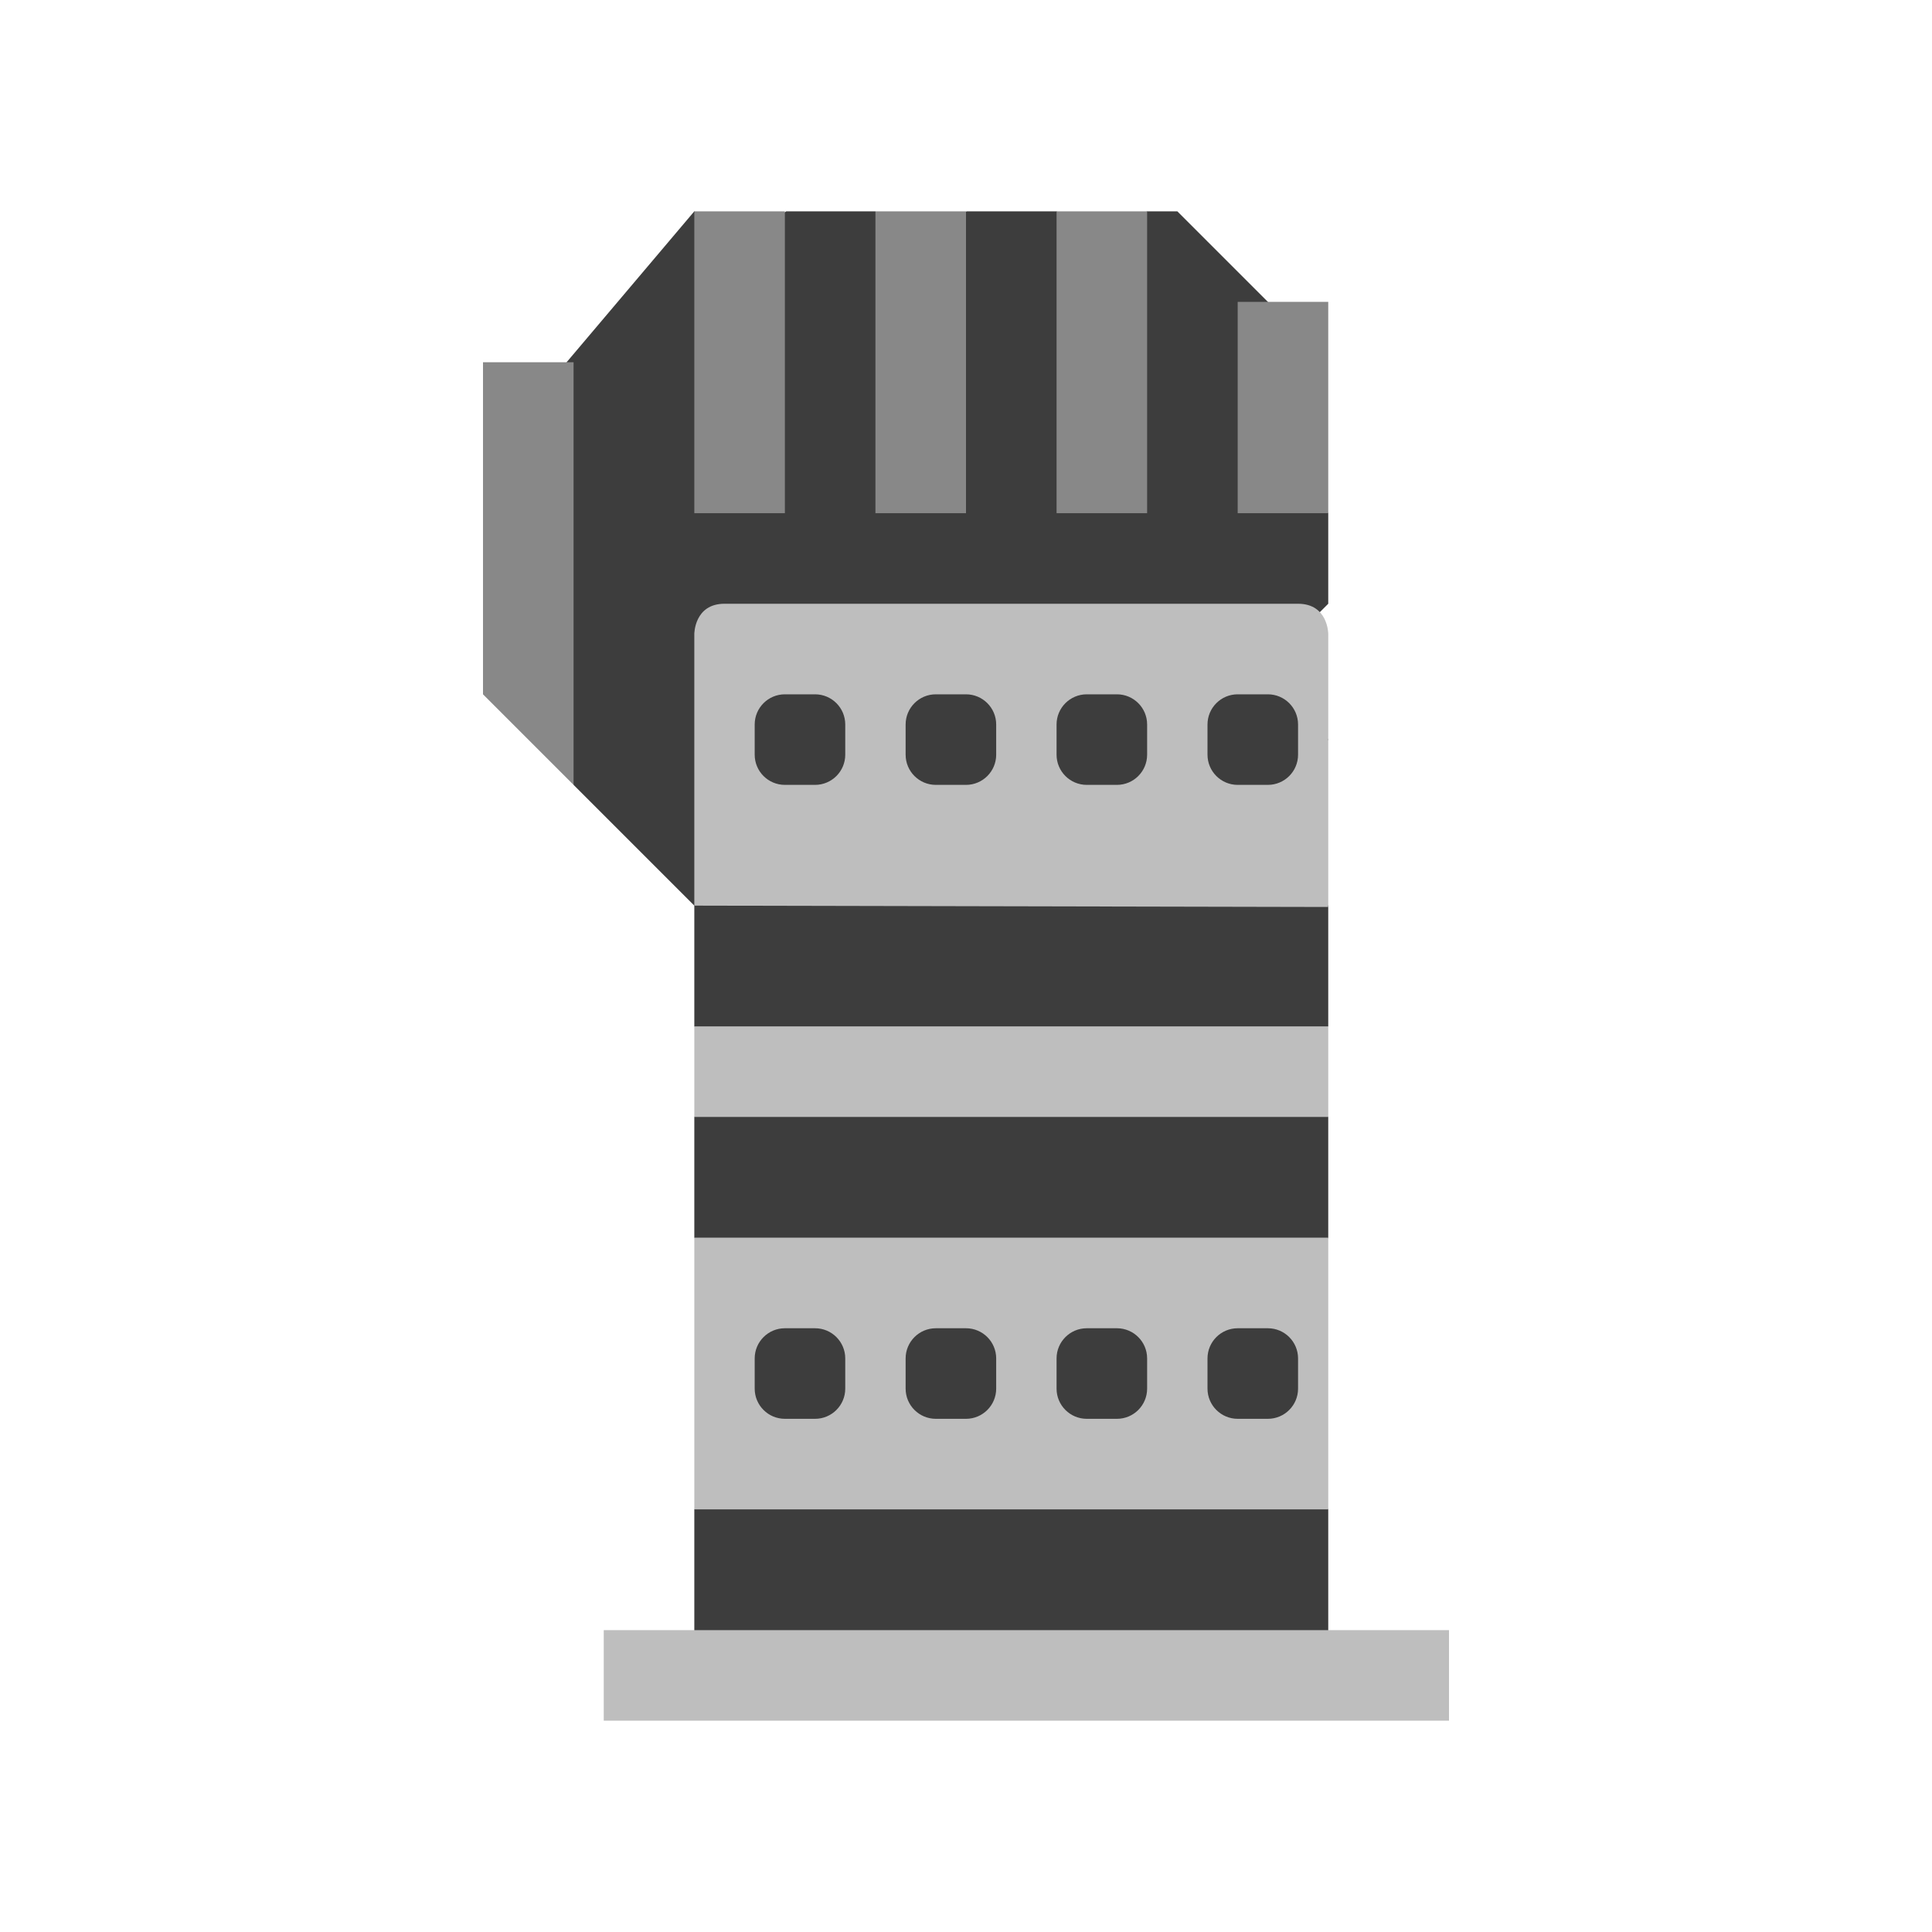
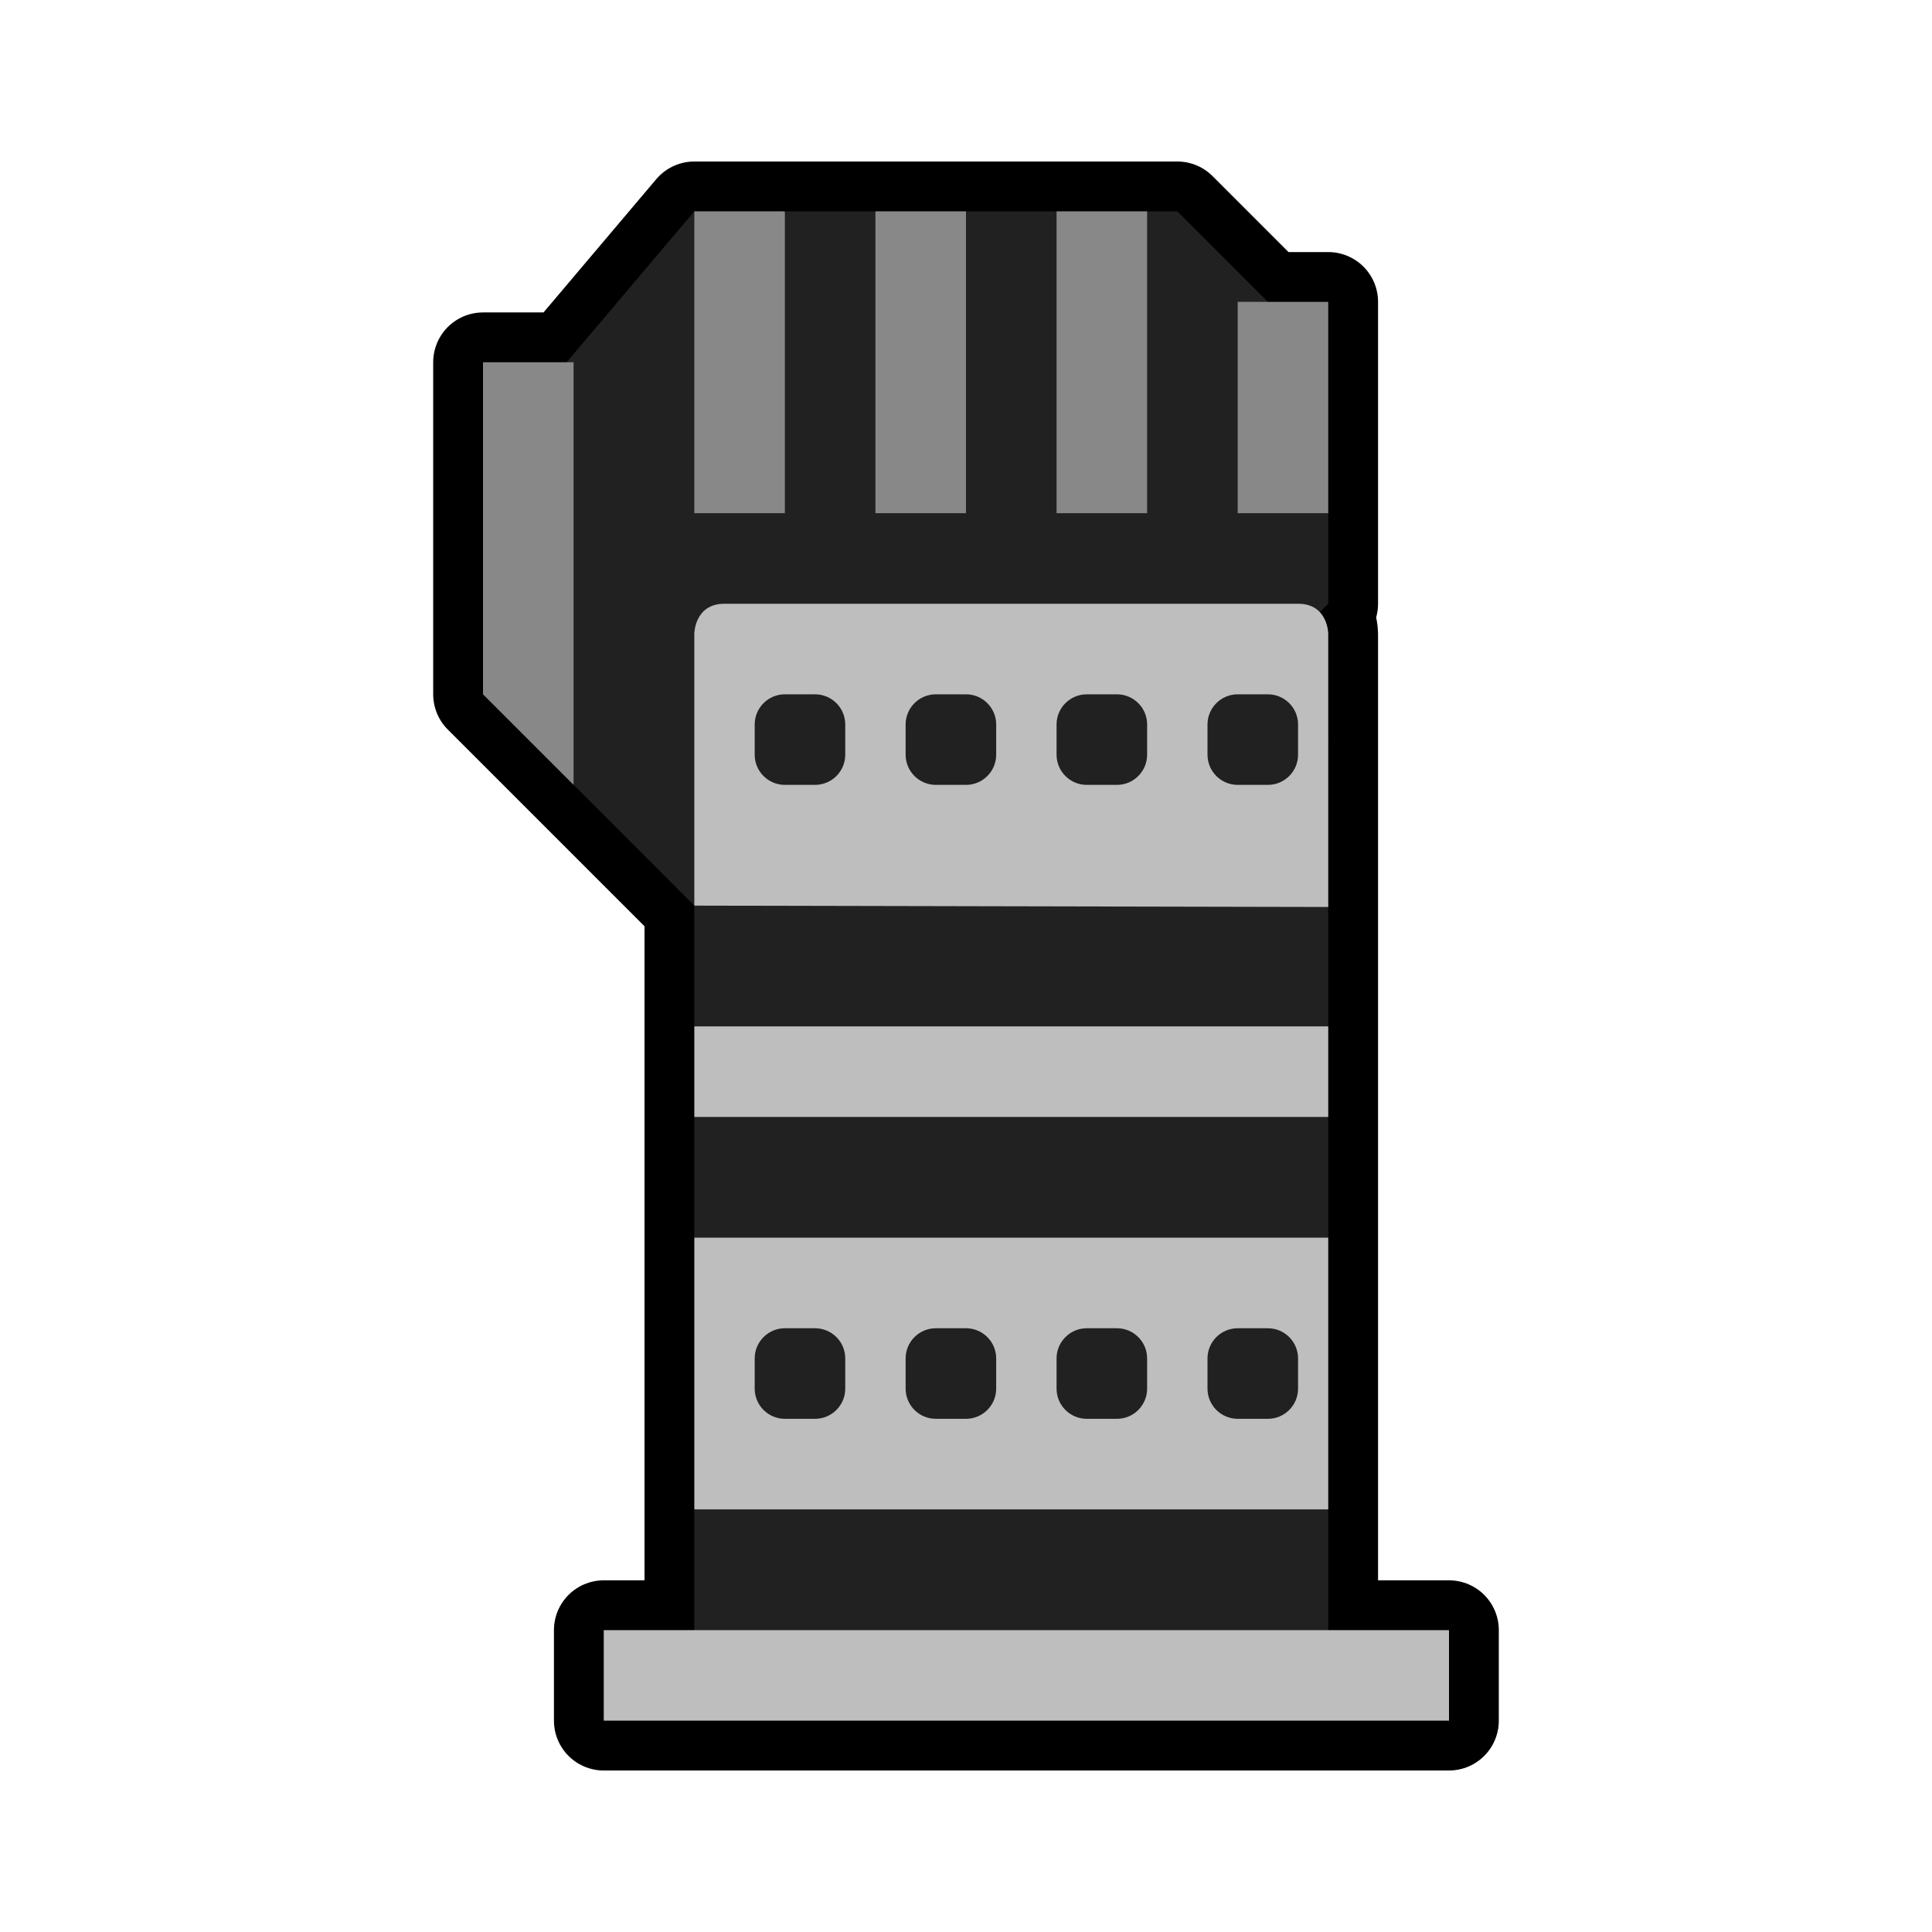
- <svg xmlns="http://www.w3.org/2000/svg" width="100%" height="100%" viewBox="0 0 64 64" version="1.1" xml:space="preserve" style="fill-rule:evenodd;clip-rule:evenodd;stroke-linejoin:round;stroke-miterlimit:2;">
-   <g transform="matrix(1,0,0,1,0,-128)">
-     <g id="Arms_Rank_01" transform="matrix(1,0,0,1,0,-768)">
-       <g id="background" transform="matrix(1,0,0,1,-128,0)">
-         <path d="M147,922L151,926L151,930L152,931L152,932L151,933L151,937L152,938L152,945L151,946L151,951L172,951L172,946L171.5,945L171.5,938L172,937L172,933L171,932L171,931L172,930L172,926L171,925L171,922L172,920.5L171,919L171,917L172,916L172,913L171,912L171,907L167,903L166,903L164.5,904L163,903L160.021,903L158.575,904L156.992,903L154.047,903L152.506,904L151,903L145.5,909.5L147,922Z" style="fill-opacity:0.76;" />
+ <svg xmlns="http://www.w3.org/2000/svg" width="100%" height="100%" viewBox="0 0 64 64" version="1.1" xml:space="preserve" style="fill-rule:evenodd;clip-rule:evenodd;stroke-linejoin:round;stroke-miterlimit:2;" id="svg407">
+   <defs id="defs411">
+         
+     
+             
+             
+             
+         
+                 
+             
+                 
+             
+                 
+             </defs>
+   <path id="path605" style="display:inline;opacity:1;fill:none;fill-opacity:0.76;stroke:#000000;stroke-width:3.3;stroke-linejoin:round;stroke-dasharray:none;stroke-opacity:1;paint-order:markers fill stroke" d="m 23,7 -4.23,5 H 16 v 11 l 3,3 4,4 v 4 3 4 9 4 h -3 v 3 H 48 V 54 H 44 V 50 41 37 34 30.045 30 24.5 21 c 0,0 -0.004,-0.423 -0.281,-0.719 L 44,20 V 17 10 H 42 L 39,7 H 38 35 32.021 L 32,7.016 V 7 H 29 V 7.006 L 28.992,7 H 26.047 L 26,7.031 V 7 Z" />
+   <g transform="matrix(1,0,0,1,0,-128)" id="g621" style="paint-order:fill markers stroke">
+     <g id="g619" transform="matrix(1,0,0,1,0,-768)" style="paint-order:fill markers stroke">
+       <g id="g609" transform="matrix(1,0,0,1,-128,0)" style="paint-order:fill markers stroke">
+         <path d="m 147,922 4,4 v 4 l 1,1 v 1 l -1,1 v 4 l 1,1 v 7 l -1,1 v 5 h 21 v -5 l -0.5,-1 v -7 l 0.5,-1 v -4 l -1,-1 v -1 l 1,-1 v -4 l -1,-1 v -3 l 1,-1.5 -1,-1.5 v -2 l 1,-1 v -3 l -1,-1 v -5 l -4,-4 h -1 l -1.5,1 -1.5,-1 h -2.979 l -1.446,1 -1.583,-1 h -2.945 l -1.541,1 -1.506,-1 -5.5,6.5 z" style="display:inline;fill-opacity:1;paint-order:fill markers stroke;opacity:1;fill:#212121" id="path607" />
      </g>
-       <g id="color_02" transform="matrix(1,0,0,1,-128,0)">
-         <path d="M147,908L144,908L144,919L147,922L147,908ZM154,903L151,903L151,913L154,913L154,903ZM160,903L157,903L157,913L160,913L160,903ZM166,903L163,903L163,913L166,913L166,903ZM172,906L169,906L169,913L172,913L172,906Z" style="fill:rgb(136,136,136);" />
+       <g id="g613" transform="matrix(1,0,0,1,-128,0)" style="paint-order:fill markers stroke">
+         <path d="m 147,908 h -3 v 11 l 3,3 z m 7,-5 h -3 v 10 h 3 z m 6,0 h -3 v 10 h 3 z m 6,0 h -3 v 10 h 3 z m 6,3 h -3 v 7 h 3 z" style="display:inline;fill:#888888;paint-order:fill markers stroke" id="path611" />
      </g>
-       <g id="color_01" transform="matrix(1,0,0,1,-128,0)">
-         <path d="M176,950L148,950L148,953L176,953L176,950ZM172,937L151,937L151,946L172,946L172,937ZM156,941C156,940.448 155.552,940 155,940L154,940C153.448,940 153,940.448 153,941L153,942C153,942.552 153.448,943 154,943L155,943C155.552,943 156,942.552 156,942L156,941ZM166,941C166,940.448 165.552,940 165,940L164,940C163.448,940 163,940.448 163,941L163,942C163,942.552 163.448,943 164,943L165,943C165.552,943 166,942.552 166,942L166,941ZM161,941C161,940.448 160.552,940 160,940L159,940C158.448,940 158,940.448 158,941L158,942C158,942.552 158.448,943 159,943L160,943C160.552,943 161,942.552 161,942L161,941ZM171,941C171,940.448 170.552,940 170,940L169,940C168.448,940 168,940.448 168,941L168,942C168,942.552 168.448,943 169,943L170,943C170.552,943 171,942.552 171,942L171,941ZM172,930L151,930L151,933L172,933L172,930ZM172,917C172,917 172,916 171,916L152,916C151,916 151,917 151,917L151,926L172,926.045L172,917ZM156,920C156,919.448 155.552,919 155,919L154,919C153.448,919 153,919.448 153,920L153,921C153,921.552 153.448,922 154,922L155,922C155.552,922 156,921.552 156,921L156,920ZM166,920C166,919.448 165.552,919 165,919L164,919C163.448,919 163,919.448 163,920L163,921C163,921.552 163.448,922 164,922L165,922C165.552,922 166,921.552 166,921L166,920ZM161,920C161,919.448 160.552,919 160,919L159,919C158.448,919 158,919.448 158,920L158,921C158,921.552 158.448,922 159,922L160,922C160.552,922 161,921.552 161,921L161,920ZM171,920C171,919.448 170.552,919 170,919L169,919C168.448,919 168,919.448 168,920L168,921C168,921.552 168.448,922 169,922L170,922C170.552,922 171,921.552 171,921L171,920Z" style="fill:rgb(190,190,190);" />
+       <g id="g617" transform="matrix(1,0,0,1,-128,0)" style="paint-order:fill markers stroke">
+         <path d="m 176,950 h -28 v 3 h 28 z m -4,-13 h -21 v 9 h 21 z m -16,4 c 0,-0.552 -0.448,-1 -1,-1 h -1 c -0.552,0 -1,0.448 -1,1 v 1 c 0,0.552 0.448,1 1,1 h 1 c 0.552,0 1,-0.448 1,-1 z m 10,0 c 0,-0.552 -0.448,-1 -1,-1 h -1 c -0.552,0 -1,0.448 -1,1 v 1 c 0,0.552 0.448,1 1,1 h 1 c 0.552,0 1,-0.448 1,-1 z m -5,0 c 0,-0.552 -0.448,-1 -1,-1 h -1 c -0.552,0 -1,0.448 -1,1 v 1 c 0,0.552 0.448,1 1,1 h 1 c 0.552,0 1,-0.448 1,-1 z m 10,0 c 0,-0.552 -0.448,-1 -1,-1 h -1 c -0.552,0 -1,0.448 -1,1 v 1 c 0,0.552 0.448,1 1,1 h 1 c 0.552,0 1,-0.448 1,-1 z m 1,-11 h -21 v 3 h 21 z m 0,-13 c 0,0 0,-1 -1,-1 h -19 c -1,0 -1,1 -1,1 v 9 l 21,0.045 z m -16,3 c 0,-0.552 -0.448,-1 -1,-1 h -1 c -0.552,0 -1,0.448 -1,1 v 1 c 0,0.552 0.448,1 1,1 h 1 c 0.552,0 1,-0.448 1,-1 z m 10,0 c 0,-0.552 -0.448,-1 -1,-1 h -1 c -0.552,0 -1,0.448 -1,1 v 1 c 0,0.552 0.448,1 1,1 h 1 c 0.552,0 1,-0.448 1,-1 z m -5,0 c 0,-0.552 -0.448,-1 -1,-1 h -1 c -0.552,0 -1,0.448 -1,1 v 1 c 0,0.552 0.448,1 1,1 h 1 c 0.552,0 1,-0.448 1,-1 z m 10,0 c 0,-0.552 -0.448,-1 -1,-1 h -1 c -0.552,0 -1,0.448 -1,1 v 1 c 0,0.552 0.448,1 1,1 h 1 c 0.552,0 1,-0.448 1,-1 z" style="display:inline;fill:#bebebe;paint-order:fill markers stroke" id="path615" />
      </g>
    </g>
  </g>
</svg>
